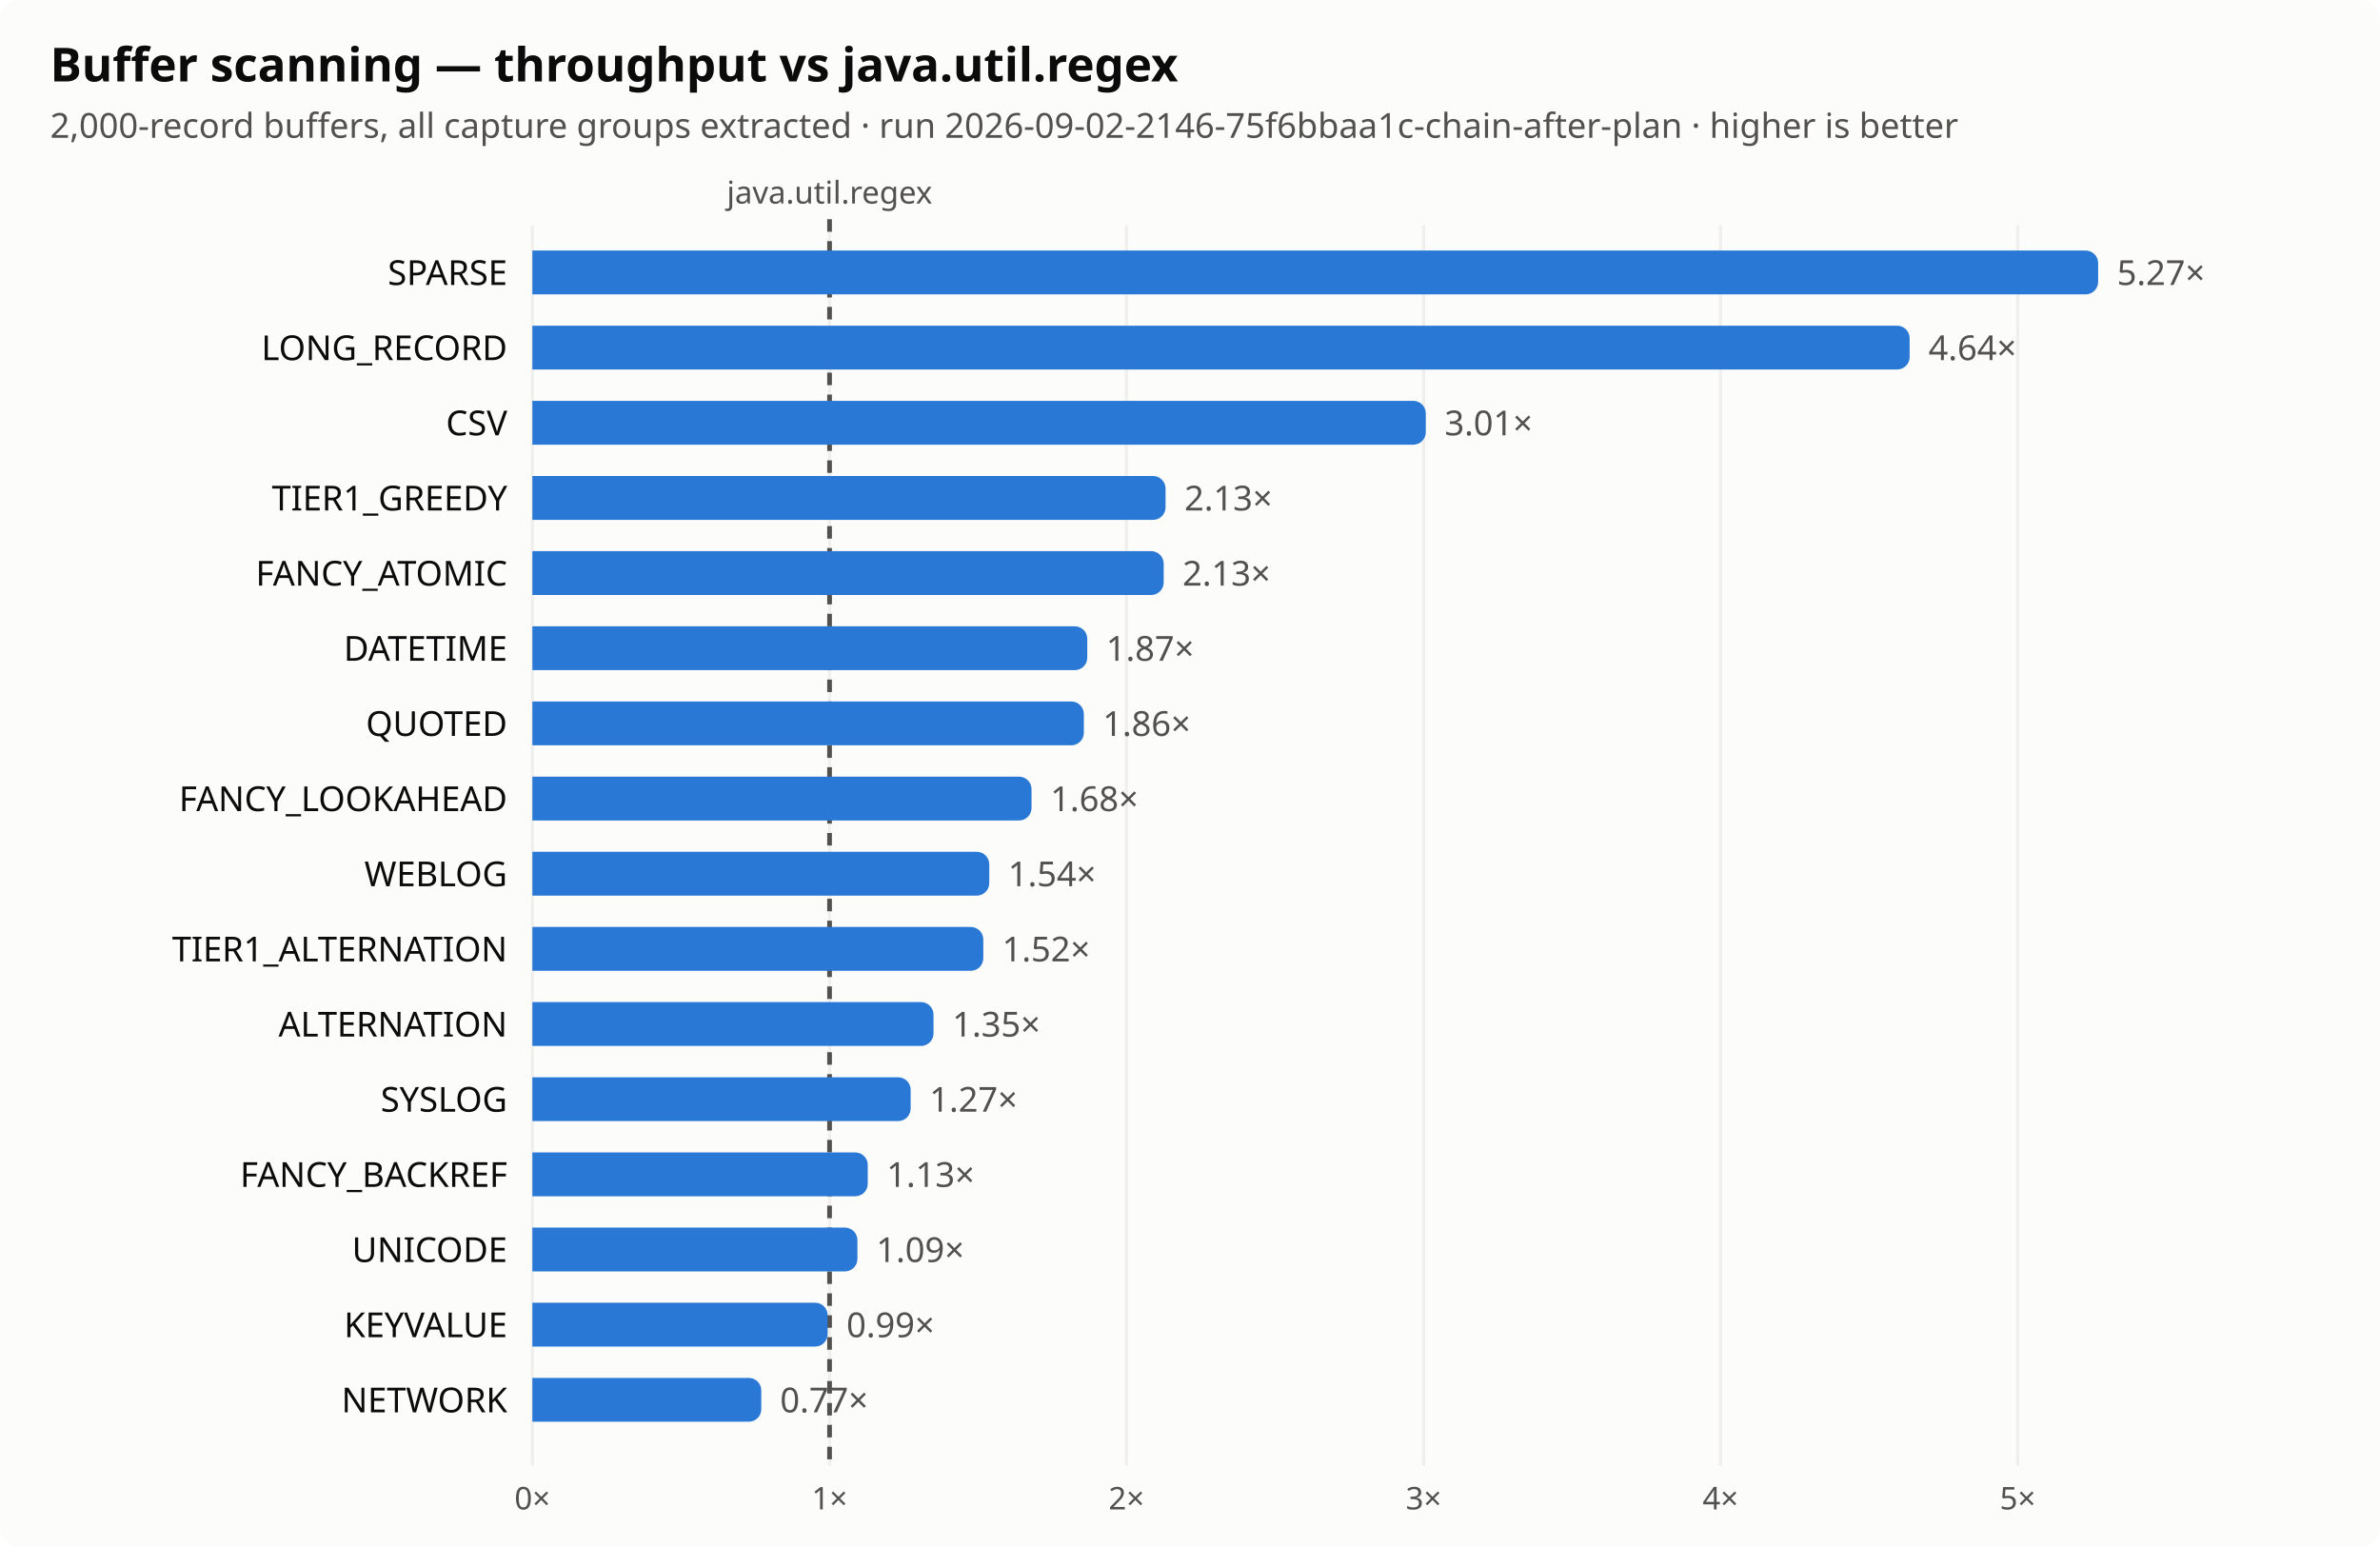
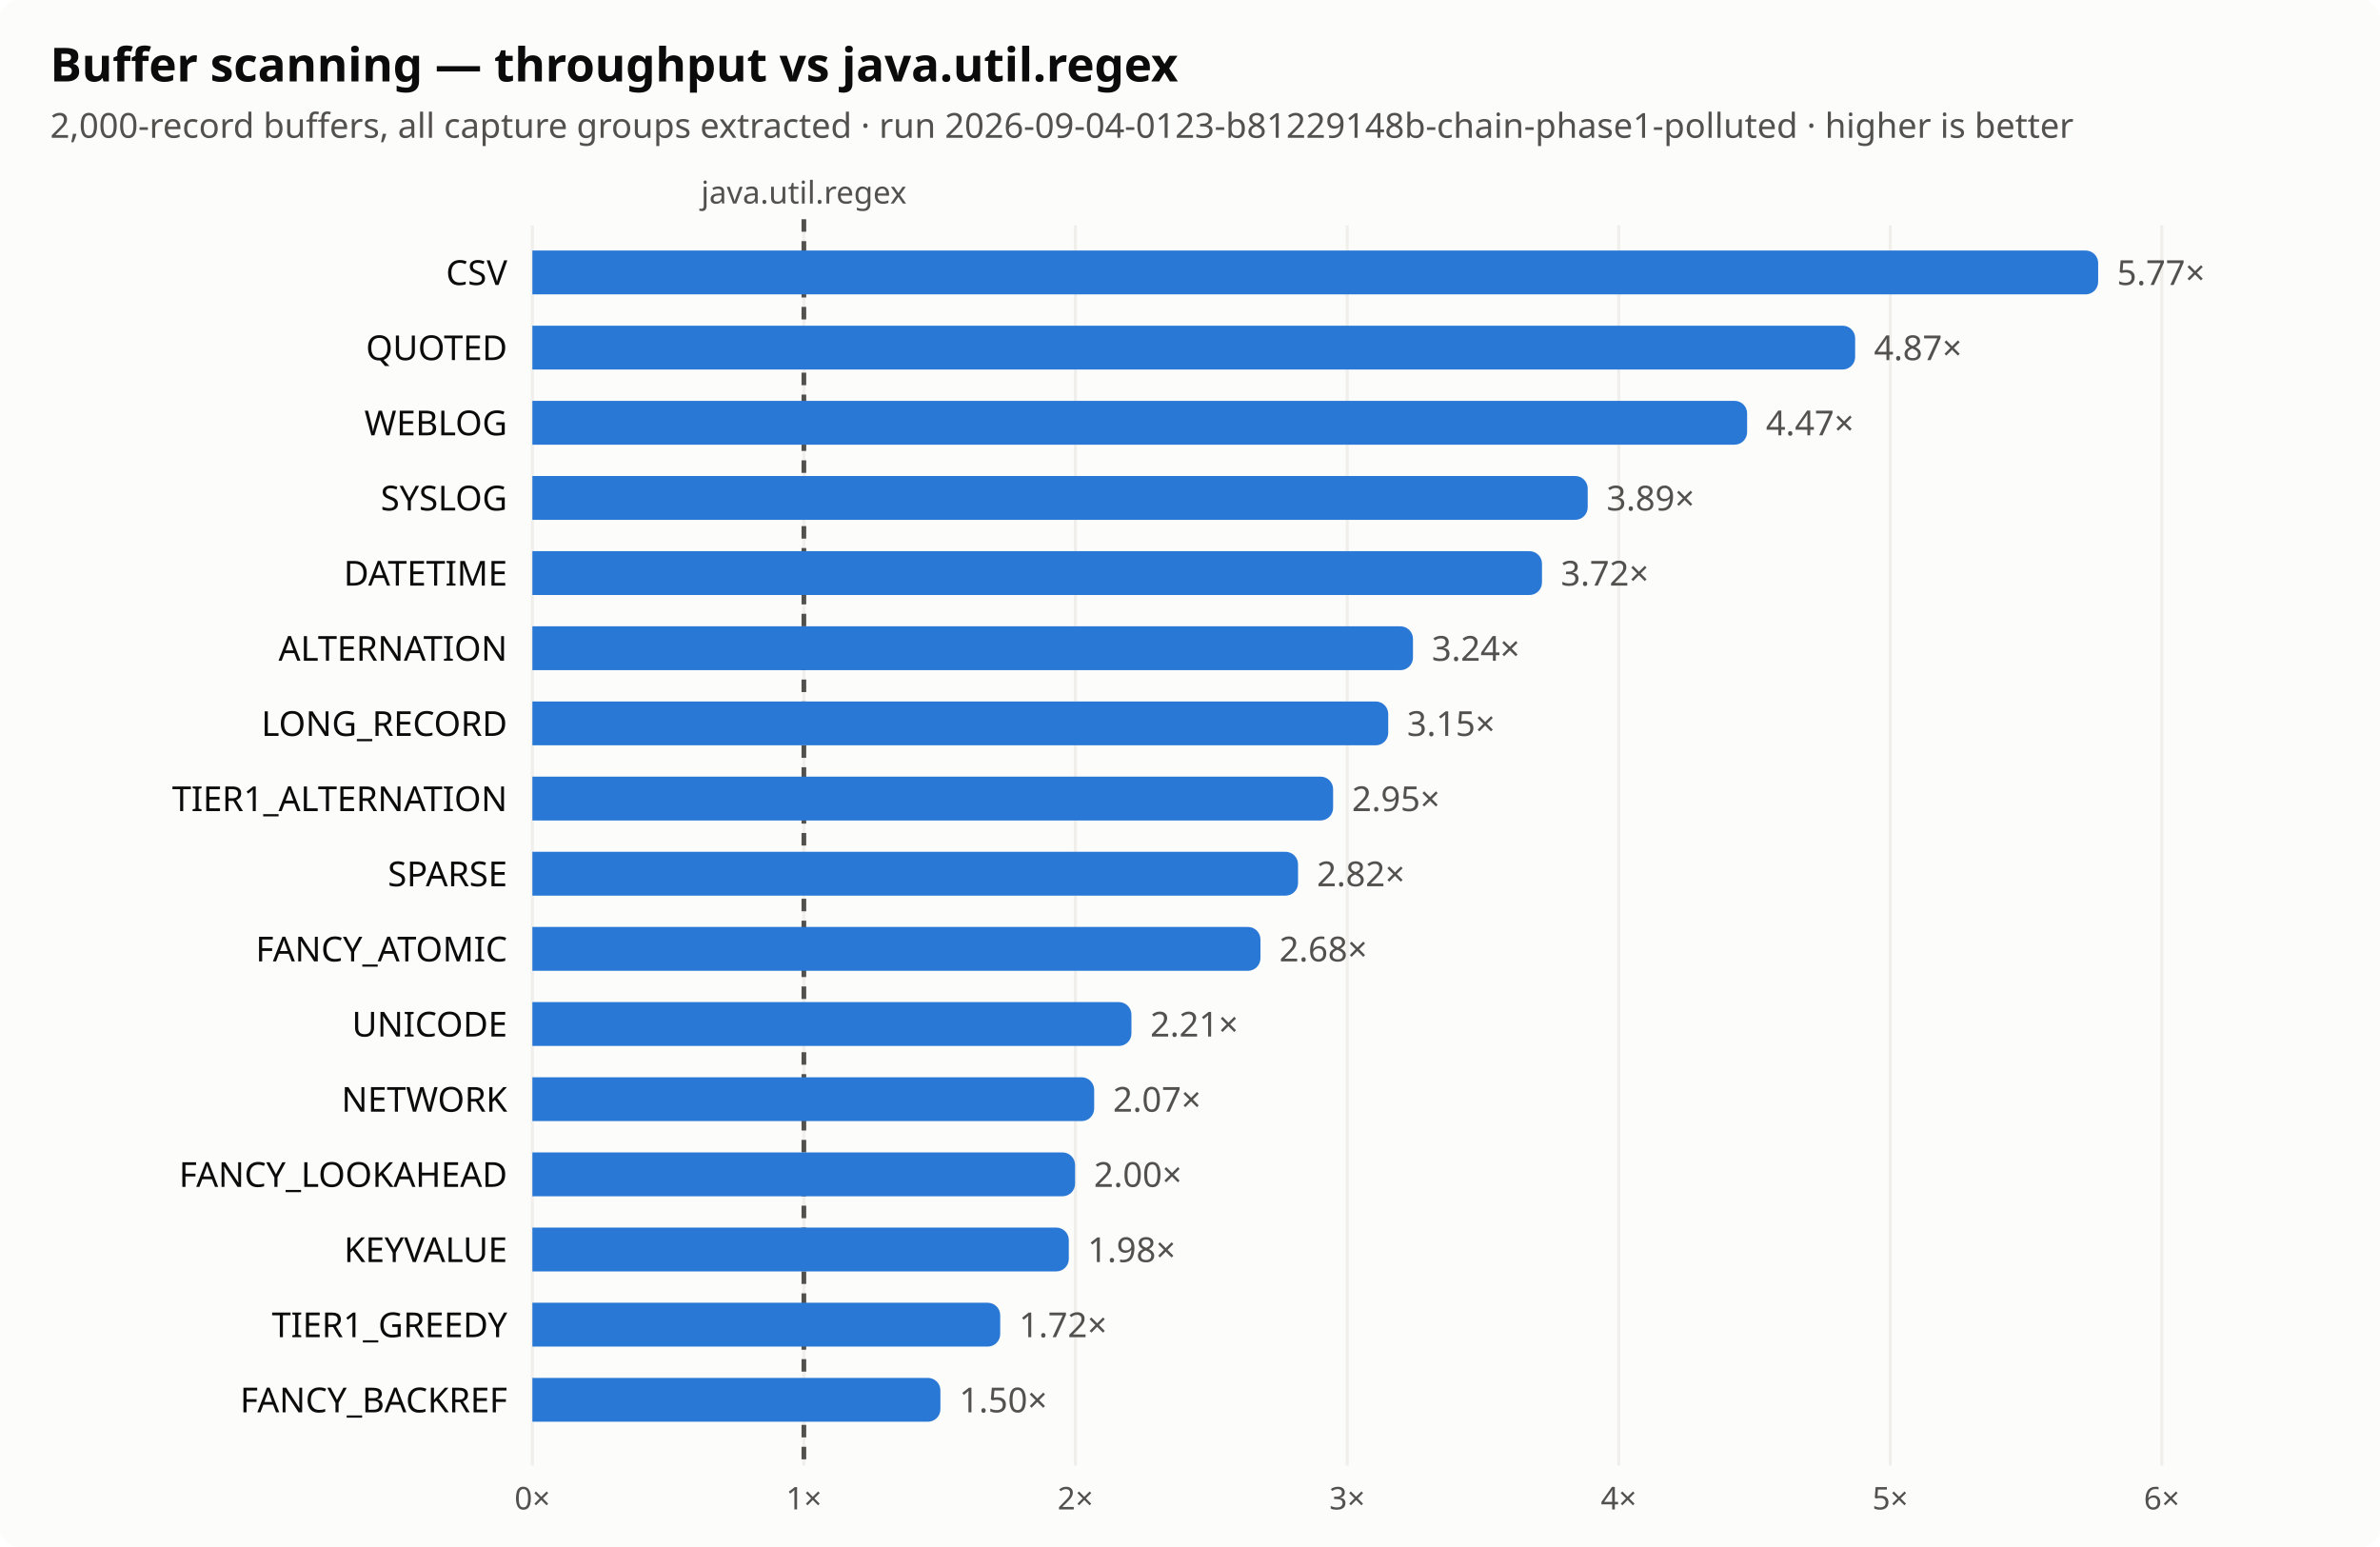
<svg xmlns="http://www.w3.org/2000/svg" width="760" height="494" viewBox="0 0 760 494" font-family="system-ui, sans-serif">
  <rect width="760" height="494" fill="#fcfcfb" rx="6" />
  <text x="16" y="26" font-size="15" font-weight="600" fill="#0b0b0b">Buffer scanning — throughput vs java.util.regex</text>
-   <text x="16" y="44" font-size="11" fill="#52514e">2,000-record buffers, all capture groups extracted · run 2026-09-02-2146-75f6bbaa1c-chain-after-plan · higher is better</text>
+   <text x="16" y="44" font-size="11" fill="#52514e">2,000-record buffers, all capture groups extracted · run 2026-09-04-0123-b81229148b-chain-phase1-polluted · higher is better</text>
  <line x1="170.0" y1="72" x2="170.0" y2="468" stroke="#f0efec" stroke-width="1" />
  <text x="170.0" y="482" font-size="10" fill="#52514e" text-anchor="middle">0×</text>
-   <line x1="264.9" y1="72" x2="264.9" y2="468" stroke="#f0efec" stroke-width="1" />
-   <text x="264.9" y="482" font-size="10" fill="#52514e" text-anchor="middle">1×</text>
-   <line x1="359.7" y1="72" x2="359.7" y2="468" stroke="#f0efec" stroke-width="1" />
-   <text x="359.7" y="482" font-size="10" fill="#52514e" text-anchor="middle">2×</text>
-   <line x1="454.6" y1="72" x2="454.6" y2="468" stroke="#f0efec" stroke-width="1" />
-   <text x="454.6" y="482" font-size="10" fill="#52514e" text-anchor="middle">3×</text>
-   <line x1="549.4" y1="72" x2="549.4" y2="468" stroke="#f0efec" stroke-width="1" />
-   <text x="549.4" y="482" font-size="10" fill="#52514e" text-anchor="middle">4×</text>
-   <line x1="644.3" y1="72" x2="644.3" y2="468" stroke="#f0efec" stroke-width="1" />
-   <text x="644.3" y="482" font-size="10" fill="#52514e" text-anchor="middle">5×</text>
-   <line x1="264.9" y1="70" x2="264.9" y2="468" stroke="#52514e" stroke-width="1.5" stroke-dasharray="4 3" />
-   <text x="264.9" y="65" font-size="10" fill="#52514e" text-anchor="middle">java.util.regex</text>
+   <line x1="256.7" y1="72" x2="256.7" y2="468" stroke="#f0efec" stroke-width="1" />
+   <text x="256.7" y="482" font-size="10" fill="#52514e" text-anchor="middle">1×</text>
+   <line x1="343.4" y1="72" x2="343.4" y2="468" stroke="#f0efec" stroke-width="1" />
+   <text x="343.4" y="482" font-size="10" fill="#52514e" text-anchor="middle">2×</text>
+   <line x1="430.2" y1="72" x2="430.2" y2="468" stroke="#f0efec" stroke-width="1" />
+   <text x="430.2" y="482" font-size="10" fill="#52514e" text-anchor="middle">3×</text>
+   <line x1="516.9" y1="72" x2="516.9" y2="468" stroke="#f0efec" stroke-width="1" />
+   <text x="516.9" y="482" font-size="10" fill="#52514e" text-anchor="middle">4×</text>
+   <line x1="603.6" y1="72" x2="603.6" y2="468" stroke="#f0efec" stroke-width="1" />
+   <text x="603.6" y="482" font-size="10" fill="#52514e" text-anchor="middle">5×</text>
+   <line x1="690.3" y1="72" x2="690.3" y2="468" stroke="#f0efec" stroke-width="1" />
+   <text x="690.3" y="482" font-size="10" fill="#52514e" text-anchor="middle">6×</text>
+   <line x1="256.7" y1="70" x2="256.7" y2="468" stroke="#52514e" stroke-width="1.5" stroke-dasharray="4 3" />
+   <text x="256.7" y="65" font-size="10" fill="#52514e" text-anchor="middle">java.util.regex</text>
  <path d="M 170 80 h 496.0 a 4.0 4.0 0 0 1 4.0 4.0 v 6.0 a 4.0 4.0 0 0 1 -4.0 4.0 h -496.0 Z" fill="#2a78d6" />
-   <text x="162" y="91" font-size="11" fill="#0b0b0b" text-anchor="end">SPARSE</text>
-   <text x="676.0" y="91" font-size="11" fill="#52514e">5.27×</text>
-   <path d="M 170 104 h 435.8 a 4.0 4.0 0 0 1 4.0 4.0 v 6.0 a 4.0 4.0 0 0 1 -4.0 4.0 h -435.8 Z" fill="#2a78d6" />
-   <text x="162" y="115" font-size="11" fill="#0b0b0b" text-anchor="end">LONG_RECORD</text>
-   <text x="615.8" y="115" font-size="11" fill="#52514e">4.64×</text>
-   <path d="M 170 128 h 281.3 a 4.0 4.0 0 0 1 4.0 4.0 v 6.0 a 4.0 4.0 0 0 1 -4.0 4.0 h -281.3 Z" fill="#2a78d6" />
-   <text x="162" y="139" font-size="11" fill="#0b0b0b" text-anchor="end">CSV</text>
-   <text x="461.3" y="139" font-size="11" fill="#52514e">3.01×</text>
-   <path d="M 170 152 h 198.2 a 4.0 4.0 0 0 1 4.0 4.0 v 6.0 a 4.0 4.0 0 0 1 -4.0 4.0 h -198.2 Z" fill="#2a78d6" />
-   <text x="162" y="163" font-size="11" fill="#0b0b0b" text-anchor="end">TIER1_GREEDY</text>
-   <text x="378.2" y="163" font-size="11" fill="#52514e">2.13×</text>
-   <path d="M 170 176 h 197.6 a 4.0 4.0 0 0 1 4.0 4.0 v 6.0 a 4.0 4.0 0 0 1 -4.0 4.0 h -197.6 Z" fill="#2a78d6" />
-   <text x="162" y="187" font-size="11" fill="#0b0b0b" text-anchor="end">FANCY_ATOMIC</text>
-   <text x="377.6" y="187" font-size="11" fill="#52514e">2.13×</text>
-   <path d="M 170 200 h 173.2 a 4.0 4.0 0 0 1 4.0 4.0 v 6.0 a 4.0 4.0 0 0 1 -4.0 4.0 h -173.2 Z" fill="#2a78d6" />
-   <text x="162" y="211" font-size="11" fill="#0b0b0b" text-anchor="end">DATETIME</text>
-   <text x="353.2" y="211" font-size="11" fill="#52514e">1.87×</text>
-   <path d="M 170 224 h 172.1 a 4.0 4.0 0 0 1 4.0 4.0 v 6.0 a 4.0 4.0 0 0 1 -4.0 4.0 h -172.1 Z" fill="#2a78d6" />
-   <text x="162" y="235" font-size="11" fill="#0b0b0b" text-anchor="end">QUOTED</text>
-   <text x="352.1" y="235" font-size="11" fill="#52514e">1.86×</text>
-   <path d="M 170 248 h 155.4 a 4.0 4.0 0 0 1 4.0 4.0 v 6.0 a 4.0 4.0 0 0 1 -4.0 4.0 h -155.4 Z" fill="#2a78d6" />
-   <text x="162" y="259" font-size="11" fill="#0b0b0b" text-anchor="end">FANCY_LOOKAHEAD</text>
-   <text x="335.4" y="259" font-size="11" fill="#52514e">1.68×</text>
-   <path d="M 170 272 h 141.9 a 4.0 4.0 0 0 1 4.0 4.0 v 6.0 a 4.0 4.0 0 0 1 -4.0 4.0 h -141.9 Z" fill="#2a78d6" />
-   <text x="162" y="283" font-size="11" fill="#0b0b0b" text-anchor="end">WEBLOG</text>
-   <text x="321.9" y="283" font-size="11" fill="#52514e">1.54×</text>
-   <path d="M 170 296 h 140.0 a 4.0 4.0 0 0 1 4.0 4.0 v 6.0 a 4.0 4.0 0 0 1 -4.0 4.0 h -140.0 Z" fill="#2a78d6" />
-   <text x="162" y="307" font-size="11" fill="#0b0b0b" text-anchor="end">TIER1_ALTERNATION</text>
-   <text x="320.0" y="307" font-size="11" fill="#52514e">1.52×</text>
-   <path d="M 170 320 h 124.1 a 4.0 4.0 0 0 1 4.0 4.0 v 6.0 a 4.0 4.0 0 0 1 -4.0 4.0 h -124.1 Z" fill="#2a78d6" />
-   <text x="162" y="331" font-size="11" fill="#0b0b0b" text-anchor="end">ALTERNATION</text>
-   <text x="304.1" y="331" font-size="11" fill="#52514e">1.35×</text>
-   <path d="M 170 344 h 116.8 a 4.0 4.0 0 0 1 4.0 4.0 v 6.0 a 4.0 4.0 0 0 1 -4.0 4.0 h -116.8 Z" fill="#2a78d6" />
-   <text x="162" y="355" font-size="11" fill="#0b0b0b" text-anchor="end">SYSLOG</text>
-   <text x="296.8" y="355" font-size="11" fill="#52514e">1.27×</text>
-   <path d="M 170 368 h 103.1 a 4.0 4.0 0 0 1 4.0 4.0 v 6.0 a 4.0 4.0 0 0 1 -4.0 4.0 h -103.1 Z" fill="#2a78d6" />
-   <text x="162" y="379" font-size="11" fill="#0b0b0b" text-anchor="end">FANCY_BACKREF</text>
-   <text x="283.1" y="379" font-size="11" fill="#52514e">1.13×</text>
-   <path d="M 170 392 h 99.8 a 4.0 4.0 0 0 1 4.0 4.0 v 6.0 a 4.0 4.0 0 0 1 -4.0 4.0 h -99.8 Z" fill="#2a78d6" />
-   <text x="162" y="403" font-size="11" fill="#0b0b0b" text-anchor="end">UNICODE</text>
-   <text x="279.8" y="403" font-size="11" fill="#52514e">1.09×</text>
-   <path d="M 170 416 h 90.3 a 4.0 4.0 0 0 1 4.0 4.0 v 6.0 a 4.0 4.0 0 0 1 -4.0 4.0 h -90.3 Z" fill="#2a78d6" />
-   <text x="162" y="427" font-size="11" fill="#0b0b0b" text-anchor="end">KEYVALUE</text>
-   <text x="270.3" y="427" font-size="11" fill="#52514e">0.99×</text>
-   <path d="M 170 440 h 69.1 a 4.0 4.0 0 0 1 4.0 4.0 v 6.0 a 4.0 4.0 0 0 1 -4.0 4.0 h -69.1 Z" fill="#2a78d6" />
-   <text x="162" y="451" font-size="11" fill="#0b0b0b" text-anchor="end">NETWORK</text>
-   <text x="249.1" y="451" font-size="11" fill="#52514e">0.77×</text>
+   <text x="162" y="91" font-size="11" fill="#0b0b0b" text-anchor="end">CSV</text>
+   <text x="676.0" y="91" font-size="11" fill="#52514e">5.77×</text>
+   <path d="M 170 104 h 418.4 a 4.0 4.0 0 0 1 4.0 4.0 v 6.0 a 4.0 4.0 0 0 1 -4.0 4.0 h -418.4 Z" fill="#2a78d6" />
+   <text x="162" y="115" font-size="11" fill="#0b0b0b" text-anchor="end">QUOTED</text>
+   <text x="598.4" y="115" font-size="11" fill="#52514e">4.87×</text>
+   <path d="M 170 128 h 383.9 a 4.0 4.0 0 0 1 4.0 4.0 v 6.0 a 4.0 4.0 0 0 1 -4.0 4.0 h -383.9 Z" fill="#2a78d6" />
+   <text x="162" y="139" font-size="11" fill="#0b0b0b" text-anchor="end">WEBLOG</text>
+   <text x="563.9" y="139" font-size="11" fill="#52514e">4.47×</text>
+   <path d="M 170 152 h 333.0 a 4.0 4.0 0 0 1 4.0 4.0 v 6.0 a 4.0 4.0 0 0 1 -4.0 4.0 h -333.0 Z" fill="#2a78d6" />
+   <text x="162" y="163" font-size="11" fill="#0b0b0b" text-anchor="end">SYSLOG</text>
+   <text x="513.0" y="163" font-size="11" fill="#52514e">3.89×</text>
+   <path d="M 170 176 h 318.4 a 4.0 4.0 0 0 1 4.0 4.0 v 6.0 a 4.0 4.0 0 0 1 -4.0 4.0 h -318.4 Z" fill="#2a78d6" />
+   <text x="162" y="187" font-size="11" fill="#0b0b0b" text-anchor="end">DATETIME</text>
+   <text x="498.4" y="187" font-size="11" fill="#52514e">3.72×</text>
+   <path d="M 170 200 h 277.2 a 4.0 4.0 0 0 1 4.0 4.0 v 6.0 a 4.0 4.0 0 0 1 -4.0 4.0 h -277.2 Z" fill="#2a78d6" />
+   <text x="162" y="211" font-size="11" fill="#0b0b0b" text-anchor="end">ALTERNATION</text>
+   <text x="457.2" y="211" font-size="11" fill="#52514e">3.24×</text>
+   <path d="M 170 224 h 269.3 a 4.0 4.0 0 0 1 4.0 4.0 v 6.0 a 4.0 4.0 0 0 1 -4.0 4.0 h -269.3 Z" fill="#2a78d6" />
+   <text x="162" y="235" font-size="11" fill="#0b0b0b" text-anchor="end">LONG_RECORD</text>
+   <text x="449.3" y="235" font-size="11" fill="#52514e">3.15×</text>
+   <path d="M 170 248 h 251.7 a 4.0 4.0 0 0 1 4.0 4.0 v 6.0 a 4.0 4.0 0 0 1 -4.0 4.0 h -251.7 Z" fill="#2a78d6" />
+   <text x="162" y="259" font-size="11" fill="#0b0b0b" text-anchor="end">TIER1_ALTERNATION</text>
+   <text x="431.7" y="259" font-size="11" fill="#52514e">2.95×</text>
+   <path d="M 170 272 h 240.5 a 4.0 4.0 0 0 1 4.0 4.0 v 6.0 a 4.0 4.0 0 0 1 -4.0 4.0 h -240.5 Z" fill="#2a78d6" />
+   <text x="162" y="283" font-size="11" fill="#0b0b0b" text-anchor="end">SPARSE</text>
+   <text x="420.5" y="283" font-size="11" fill="#52514e">2.82×</text>
+   <path d="M 170 296 h 228.5 a 4.0 4.0 0 0 1 4.0 4.0 v 6.0 a 4.0 4.0 0 0 1 -4.0 4.0 h -228.5 Z" fill="#2a78d6" />
+   <text x="162" y="307" font-size="11" fill="#0b0b0b" text-anchor="end">FANCY_ATOMIC</text>
+   <text x="408.5" y="307" font-size="11" fill="#52514e">2.68×</text>
+   <path d="M 170 320 h 187.3 a 4.0 4.0 0 0 1 4.0 4.0 v 6.0 a 4.0 4.0 0 0 1 -4.0 4.0 h -187.3 Z" fill="#2a78d6" />
+   <text x="162" y="331" font-size="11" fill="#0b0b0b" text-anchor="end">UNICODE</text>
+   <text x="367.3" y="331" font-size="11" fill="#52514e">2.21×</text>
+   <path d="M 170 344 h 175.4 a 4.0 4.0 0 0 1 4.0 4.0 v 6.0 a 4.0 4.0 0 0 1 -4.0 4.0 h -175.4 Z" fill="#2a78d6" />
+   <text x="162" y="355" font-size="11" fill="#0b0b0b" text-anchor="end">NETWORK</text>
+   <text x="355.4" y="355" font-size="11" fill="#52514e">2.07×</text>
+   <path d="M 170 368 h 169.3 a 4.0 4.0 0 0 1 4.0 4.0 v 6.0 a 4.0 4.0 0 0 1 -4.0 4.0 h -169.3 Z" fill="#2a78d6" />
+   <text x="162" y="379" font-size="11" fill="#0b0b0b" text-anchor="end">FANCY_LOOKAHEAD</text>
+   <text x="349.3" y="379" font-size="11" fill="#52514e">2.00×</text>
+   <path d="M 170 392 h 167.3 a 4.0 4.0 0 0 1 4.0 4.0 v 6.0 a 4.0 4.0 0 0 1 -4.0 4.0 h -167.3 Z" fill="#2a78d6" />
+   <text x="162" y="403" font-size="11" fill="#0b0b0b" text-anchor="end">KEYVALUE</text>
+   <text x="347.3" y="403" font-size="11" fill="#52514e">1.98×</text>
+   <path d="M 170 416 h 145.4 a 4.0 4.0 0 0 1 4.0 4.0 v 6.0 a 4.0 4.0 0 0 1 -4.0 4.0 h -145.4 Z" fill="#2a78d6" />
+   <text x="162" y="427" font-size="11" fill="#0b0b0b" text-anchor="end">TIER1_GREEDY</text>
+   <text x="325.4" y="427" font-size="11" fill="#52514e">1.72×</text>
+   <path d="M 170 440 h 126.3 a 4.0 4.0 0 0 1 4.0 4.0 v 6.0 a 4.0 4.0 0 0 1 -4.0 4.0 h -126.3 Z" fill="#2a78d6" />
+   <text x="162" y="451" font-size="11" fill="#0b0b0b" text-anchor="end">FANCY_BACKREF</text>
+   <text x="306.3" y="451" font-size="11" fill="#52514e">1.50×</text>
</svg>
